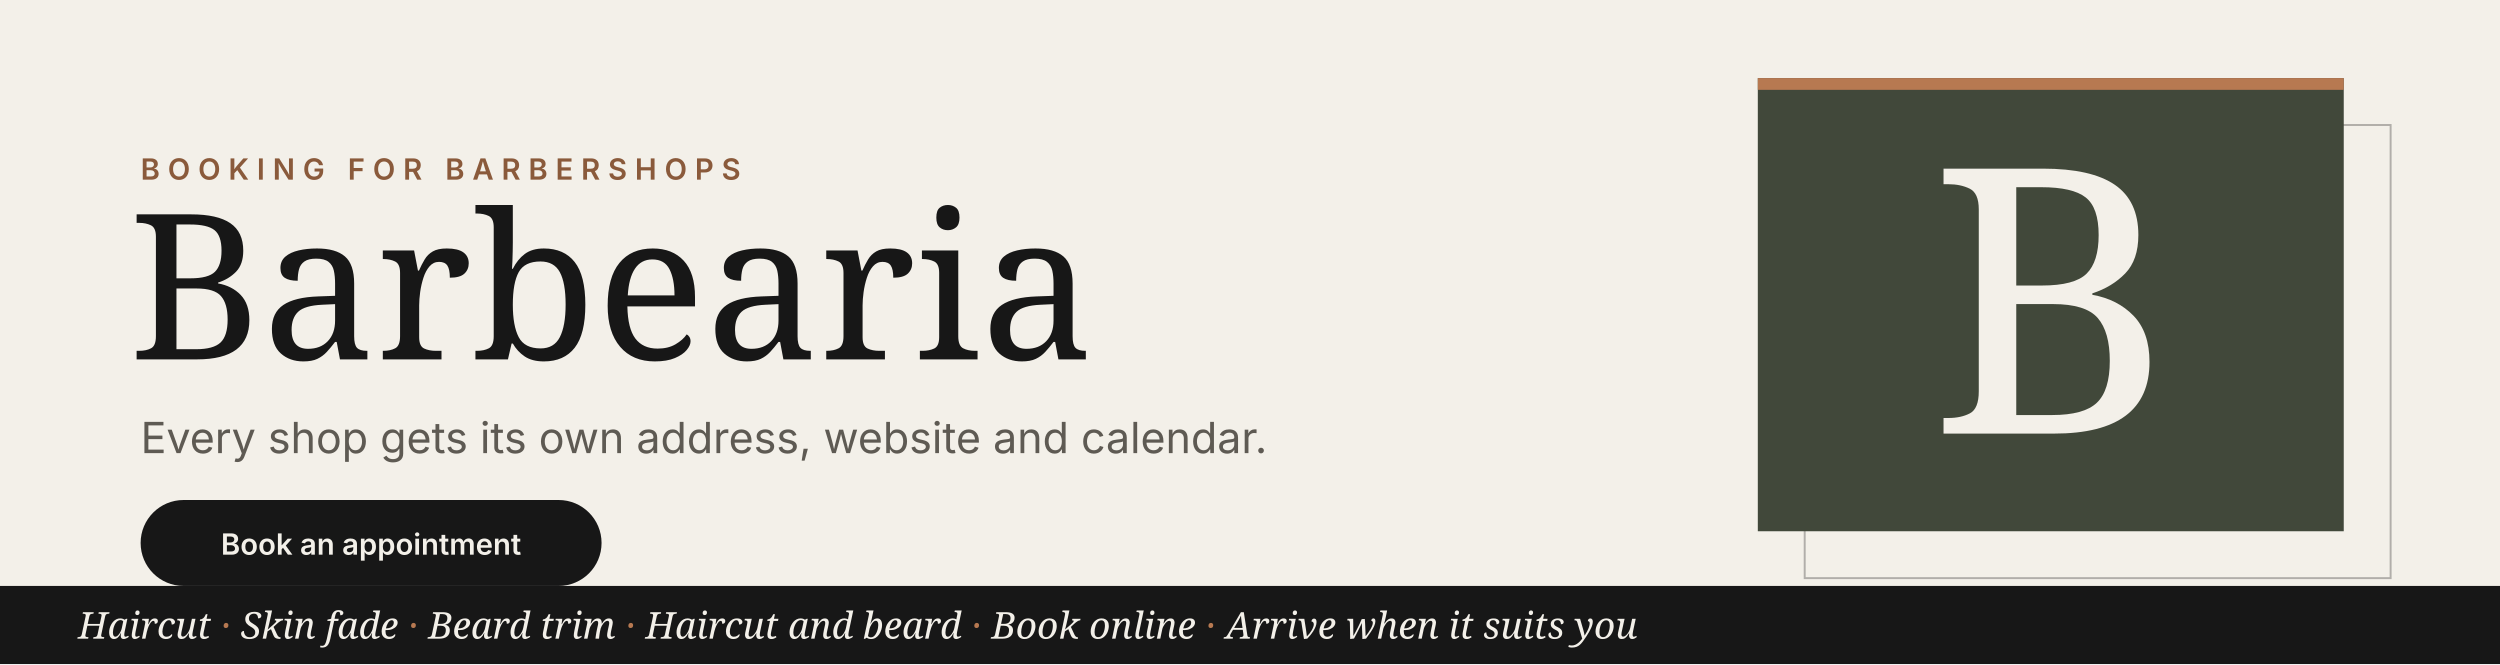
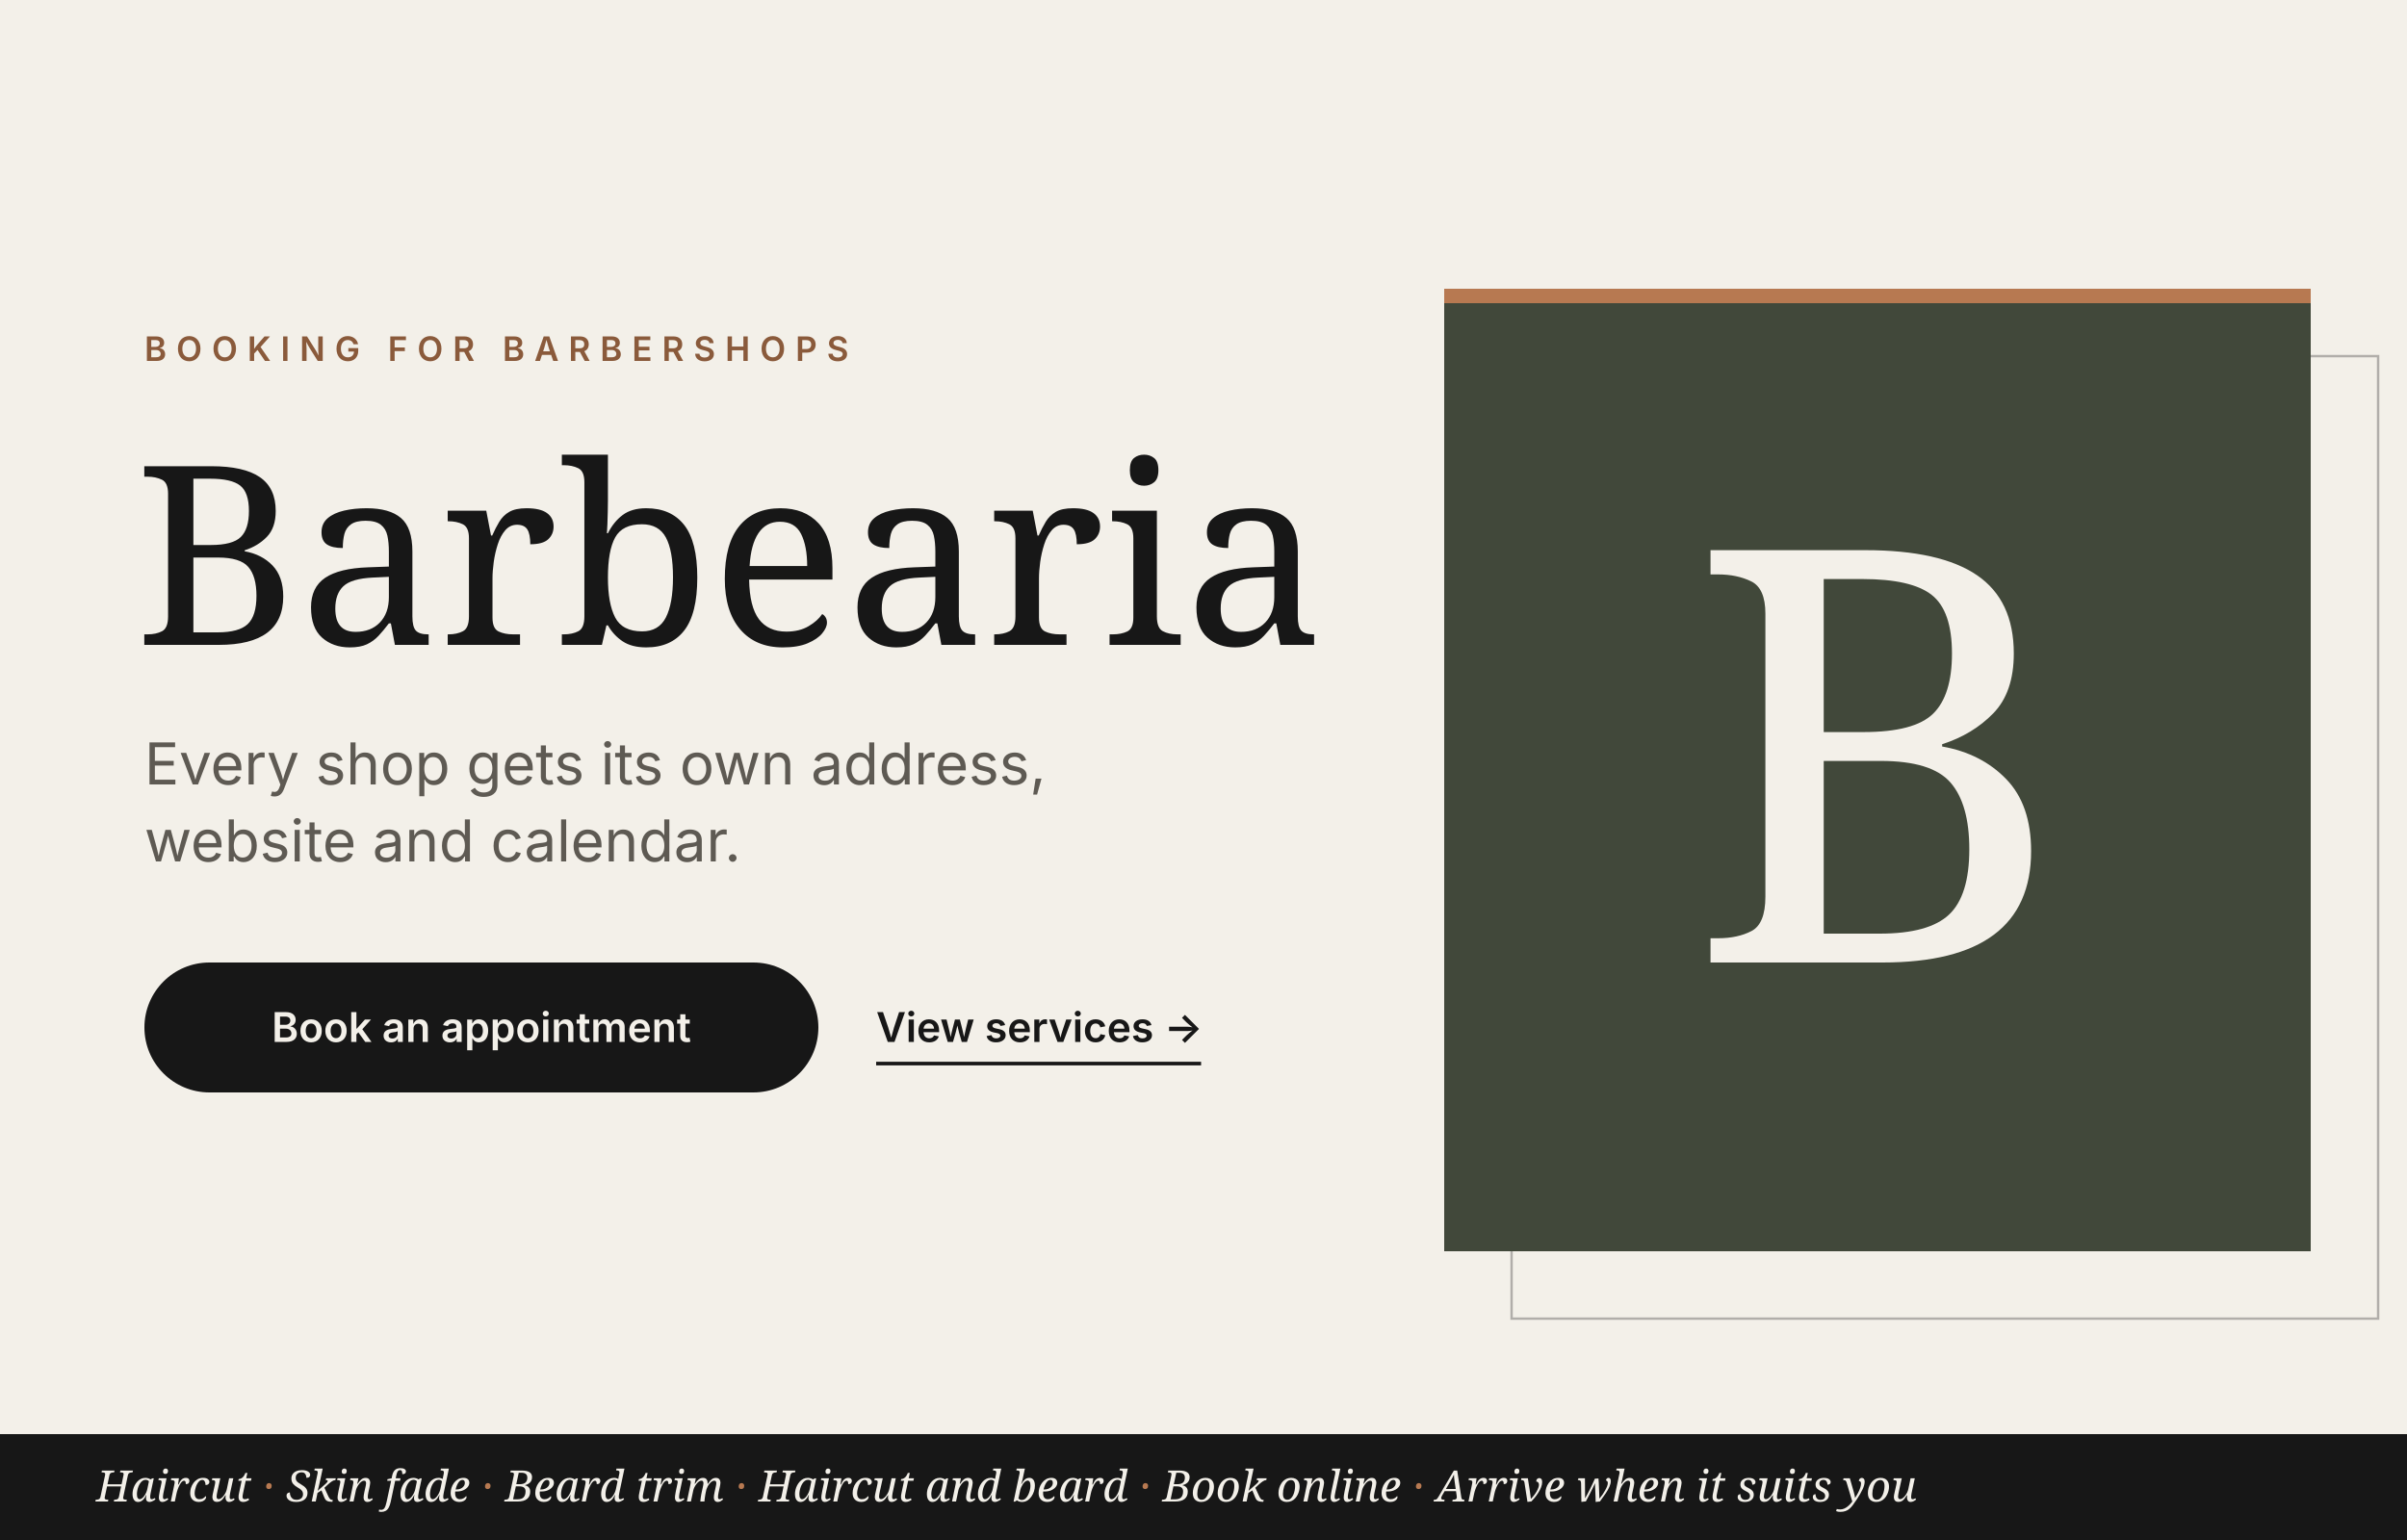
- <svg xmlns="http://www.w3.org/2000/svg" viewBox="0 0 1280 340" role="img" aria-labelledby="banner-title banner-desc">
-   <rect width="1280" height="340" fill="#f3f0e9" />
-   <rect x="924" y="64" width="300" height="232" fill="none" stroke="#171717" stroke-opacity="0.3" />
-   <rect x="900" y="40" width="300" height="232" fill="#41483a" />
-   <rect x="900" y="40" width="300" height="6" fill="#b77951" />
-   <text x="1050" y="222" text-anchor="middle" font-family="DM Serif Display, Georgia, serif" font-size="190" fill="#f3f0e9">B</text>
-   <text x="72" y="92" font-family="Inter, system-ui, sans-serif" font-size="15" font-weight="600" letter-spacing="4" fill="#8a5a3b">BOOKING FOR BARBERSHOPS</text>
-   <text x="66" y="184" font-family="DM Serif Display, Georgia, serif" font-size="104" fill="#171717">Barbearia</text>
-   <text x="72" y="232" font-family="Inter, system-ui, sans-serif" font-size="22" fill="#5e5a53">Every shop gets its own address, website and calendar.</text>
-   <rect x="72" y="256" width="236" height="44" rx="22" fill="#171717" />
-   <text x="190" y="284" text-anchor="middle" font-family="Inter, system-ui, sans-serif" font-size="15" font-weight="600" fill="#f3f0e9">Book an appointment</text>
-   <rect x="0" y="300" width="1280" height="40" fill="#171717" />
-   <text x="40" y="327" font-family="DM Serif Display, Georgia, serif" font-style="italic" font-size="19" fill="#f3f0e9" xml:space="preserve">Haircut <tspan fill="#b77951">·</tspan> Skin fade <tspan fill="#b77951">·</tspan> Beard trim <tspan fill="#b77951">·</tspan> Haircut and beard <tspan fill="#b77951">·</tspan> Book online <tspan fill="#b77951">·</tspan> Arrive when it suits you</text>
+ <svg xmlns="http://www.w3.org/2000/svg" viewBox="0 0 1000 640" role="img" aria-labelledby="header-title header-desc">
+   <rect width="1000" height="640" fill="#f3f0e9" />
+   <rect x="628" y="148" width="360" height="400" fill="none" stroke="#171717" stroke-opacity="0.3" />
+   <rect x="600" y="120" width="360" height="400" fill="#41483a" />
+   <rect x="600" y="120" width="360" height="6" fill="#b77951" />
+   <text x="780" y="400" text-anchor="middle" font-family="DM Serif Display, Georgia, serif" font-size="240" font-weight="400" fill="#f3f0e9">B</text>
+   <text x="60" y="150" font-family="Inter, system-ui, -apple-system, Segoe UI, sans-serif" font-size="14" font-weight="600" letter-spacing="4" fill="#8a5a3b">BOOKING FOR BARBERSHOPS</text>
+   <text x="56" y="268" font-family="DM Serif Display, Georgia, serif" font-size="104" font-weight="400" fill="#171717">Barbearia</text>
+   <text x="60" y="326" font-family="Inter, system-ui, -apple-system, Segoe UI, sans-serif" font-size="24" font-weight="400" fill="#5e5a53">Every shop gets its own address,</text>
+   <text x="60" y="358" font-family="Inter, system-ui, -apple-system, Segoe UI, sans-serif" font-size="24" font-weight="400" fill="#5e5a53">website and calendar.</text>
+   <rect x="60" y="400" width="280" height="54" rx="27" fill="#171717" />
+   <text x="200" y="433" text-anchor="middle" font-family="Inter, system-ui, -apple-system, Segoe UI, sans-serif" font-size="17" font-weight="600" fill="#f3f0e9">Book an appointment</text>
+   <text x="364" y="433" font-family="Inter, system-ui, -apple-system, Segoe UI, sans-serif" font-size="17" font-weight="600" fill="#171717">View services →</text>
+   <line x1="364" y1="442" x2="499" y2="442" stroke="#171717" stroke-width="1.5" />
+   <rect x="0" y="596" width="1000" height="44" fill="#171717" />
+   <text x="40" y="624" font-family="DM Serif Display, Georgia, serif" font-size="18" font-weight="400" font-style="italic" fill="#f3f0e9" xml:space="preserve">Haircut<tspan fill="#b77951"> · </tspan>Skin fade<tspan fill="#b77951"> · </tspan>Beard trim<tspan fill="#b77951"> · </tspan>Haircut and beard<tspan fill="#b77951"> · </tspan>Book online<tspan fill="#b77951"> · </tspan>Arrive when it suits you</text>
</svg>
